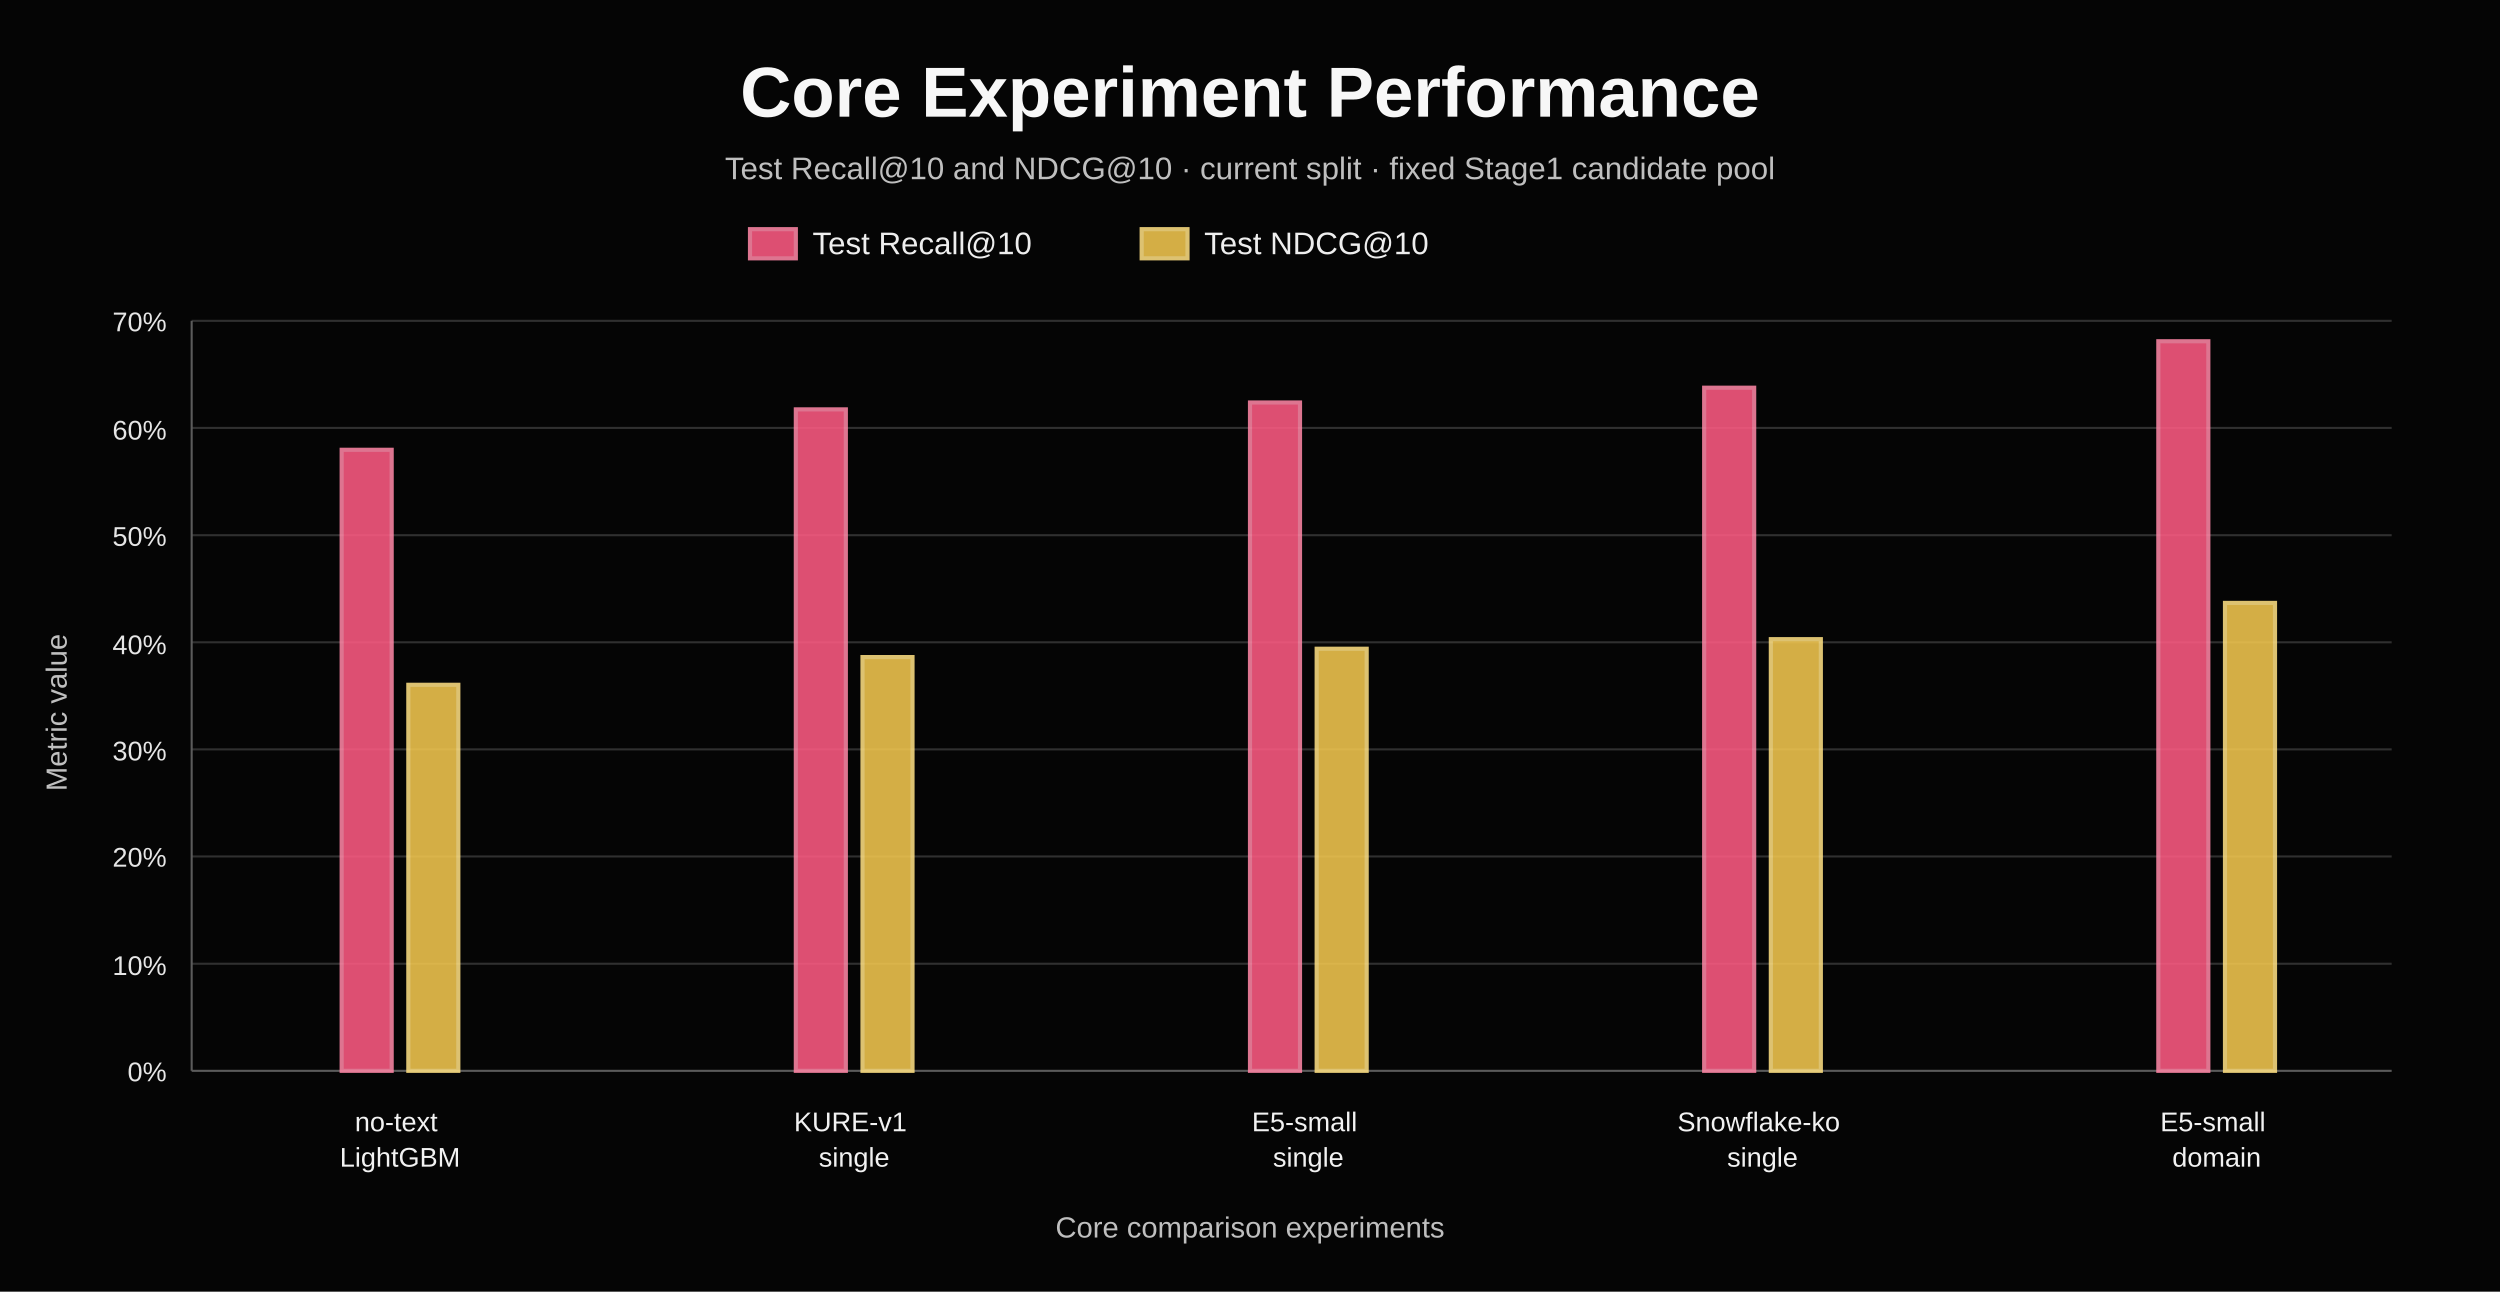
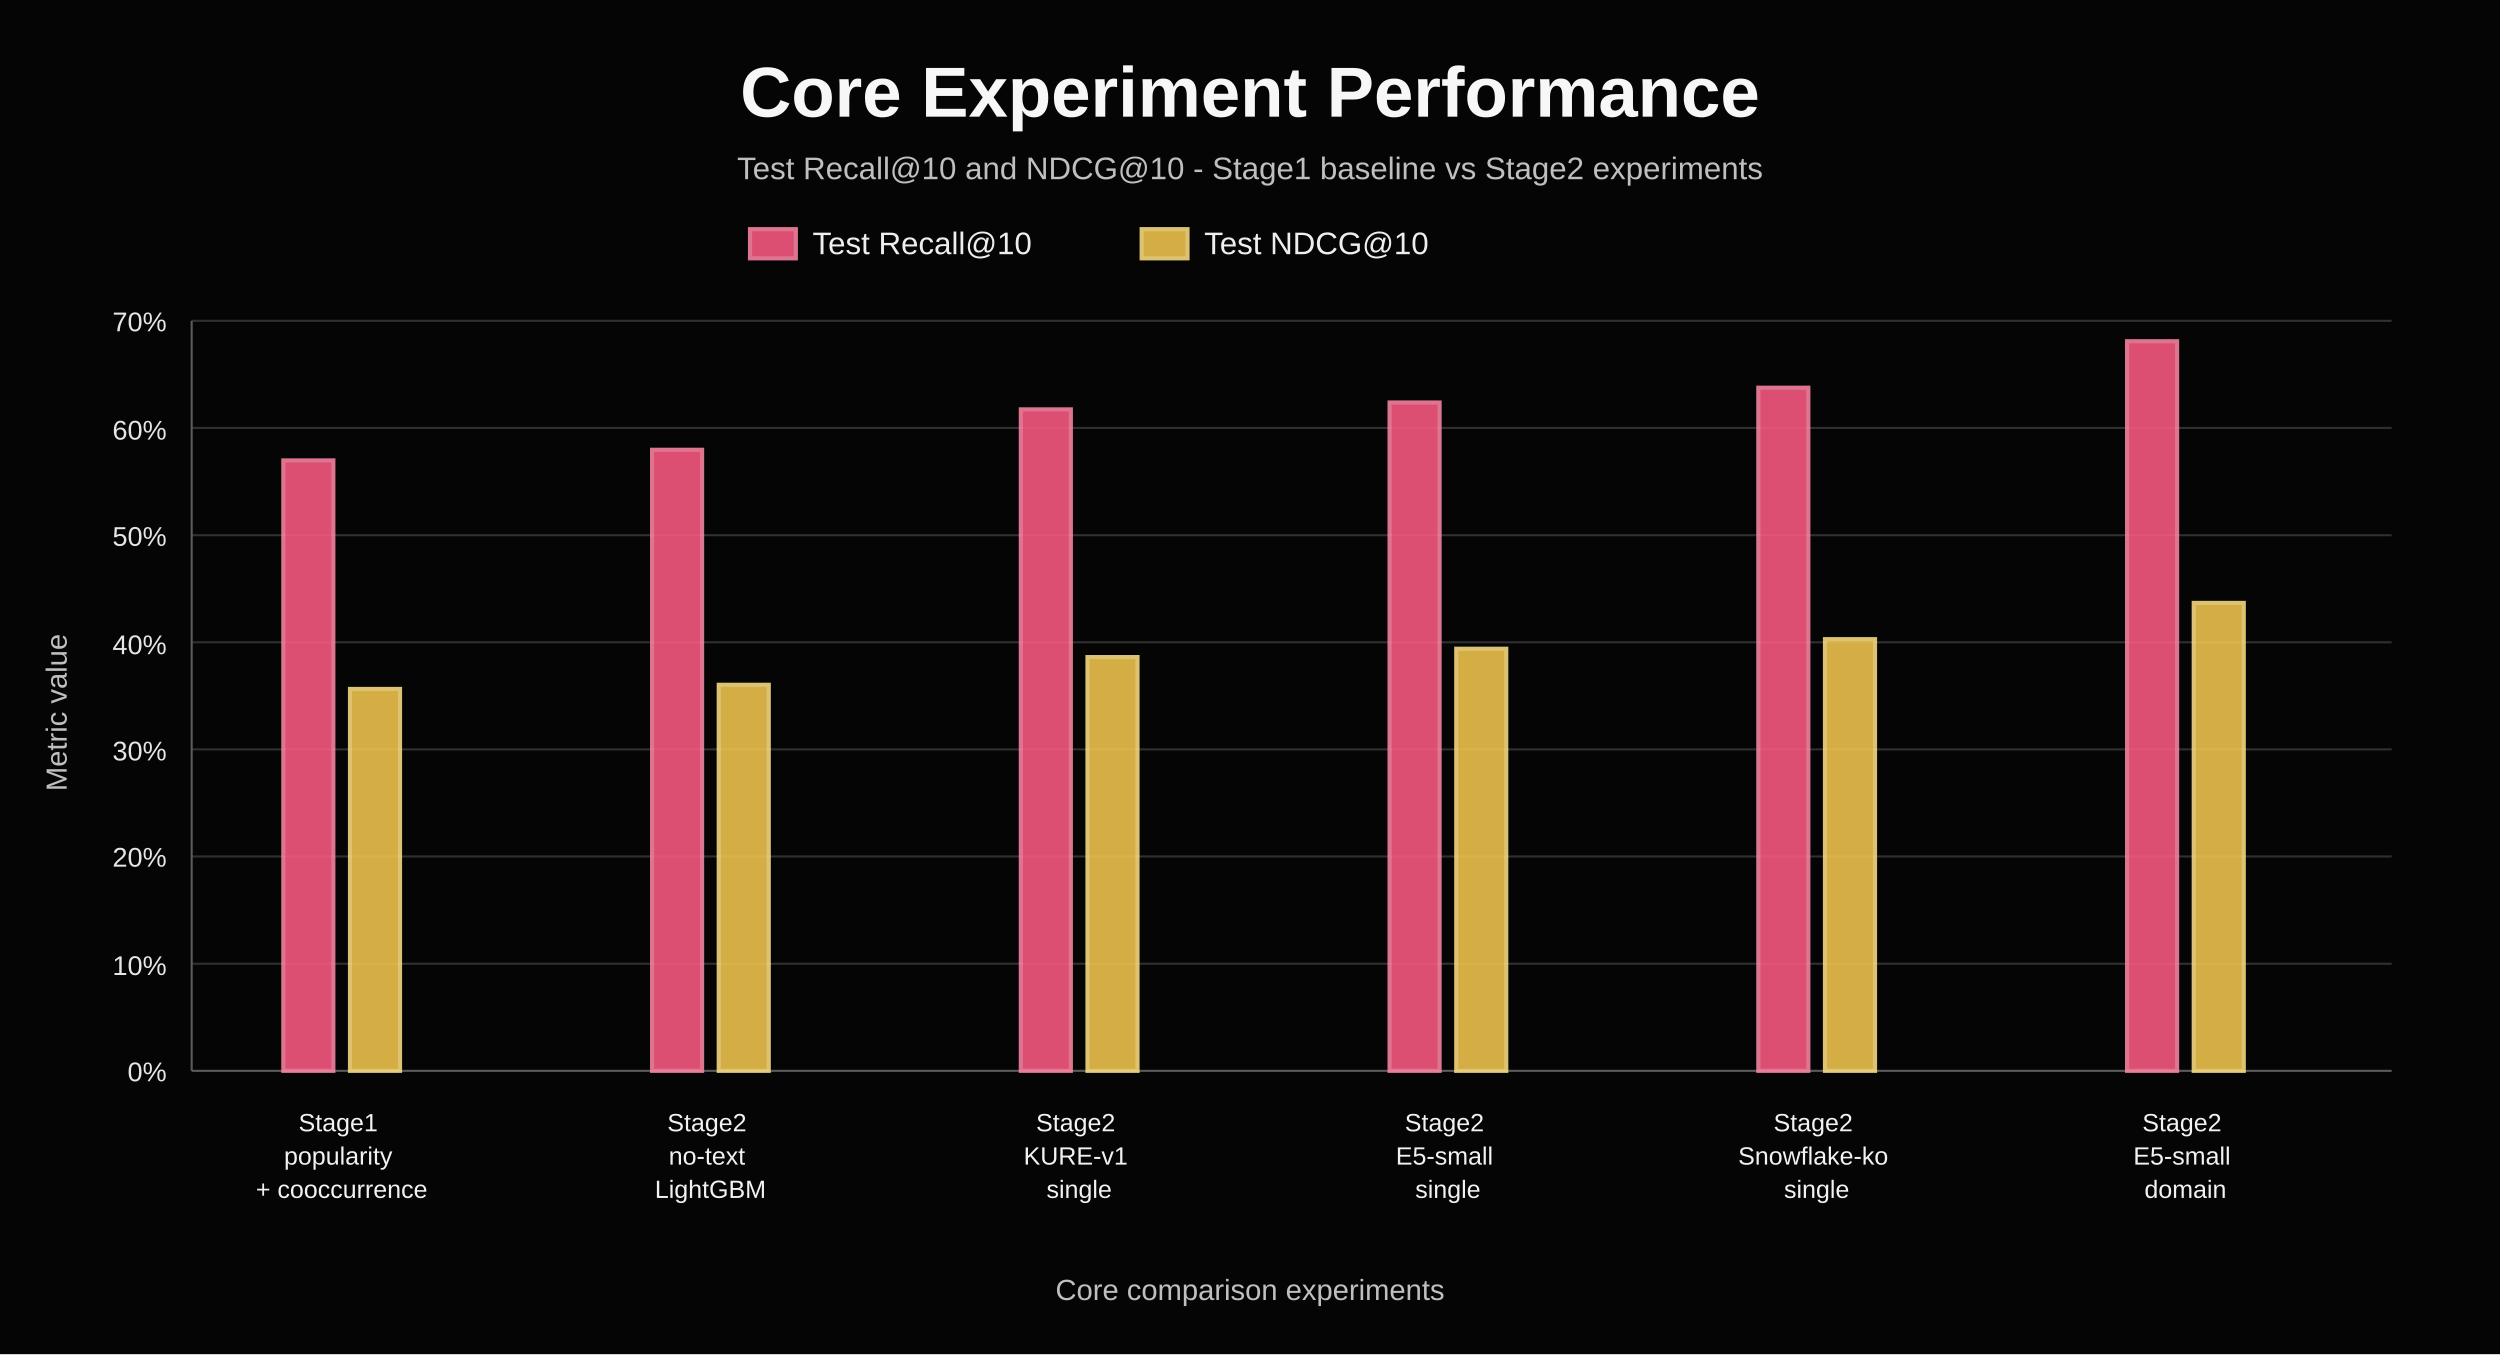
- <svg xmlns="http://www.w3.org/2000/svg" width="1200" height="620" viewBox="0 0 1200 620" role="img" aria-labelledby="title desc">
-   <rect width="1200" height="620" fill="#050505" />
+ <svg xmlns="http://www.w3.org/2000/svg" width="1200" height="650" viewBox="0 0 1200 650" role="img" aria-labelledby="title desc">
+   <rect width="1200" height="650" fill="#050505" />
  <text x="600" y="56" fill="#f7f7f7" font-family="Segoe UI, Arial, sans-serif" font-size="34" font-weight="700" text-anchor="middle">Core Experiment Performance</text>
-   <text x="600" y="86" fill="#bfbfbf" font-family="Segoe UI, Arial, sans-serif" font-size="15" text-anchor="middle">Test Recall@10 and NDCG@10 · current split · fixed Stage1 candidate pool</text>
+   <text x="600" y="86" fill="#bfbfbf" font-family="Segoe UI, Arial, sans-serif" font-size="15" text-anchor="middle">Test Recall@10 and NDCG@10 - Stage1 baseline vs Stage2 experiments</text>
  <g font-family="Segoe UI, Arial, sans-serif" font-size="15" fill="#eeeeee">
    <rect x="360" y="110" width="22" height="14" fill="#ff5a83" opacity="0.86" stroke="#ff86a6" stroke-width="2" />
    <text x="390" y="122">Test Recall@10</text>
    <rect x="548" y="110" width="22" height="14" fill="#f4c84f" opacity="0.86" stroke="#ffe082" stroke-width="2" />
    <text x="578" y="122">Test NDCG@10</text>
  </g>
  <g transform="translate(92,154)">
    <line x1="0" y1="360" x2="1056" y2="360" stroke="#5b5b5b" stroke-width="1" />
    <line x1="0" y1="308.6" x2="1056" y2="308.6" stroke="#303030" stroke-width="1" />
    <line x1="0" y1="257.1" x2="1056" y2="257.1" stroke="#303030" stroke-width="1" />
    <line x1="0" y1="205.7" x2="1056" y2="205.7" stroke="#303030" stroke-width="1" />
    <line x1="0" y1="154.3" x2="1056" y2="154.3" stroke="#303030" stroke-width="1" />
    <line x1="0" y1="102.9" x2="1056" y2="102.9" stroke="#303030" stroke-width="1" />
    <line x1="0" y1="51.4" x2="1056" y2="51.4" stroke="#303030" stroke-width="1" />
    <line x1="0" y1="0" x2="1056" y2="0" stroke="#303030" stroke-width="1" />
    <line x1="0" y1="0" x2="0" y2="360" stroke="#5b5b5b" stroke-width="1" />
    <g font-family="Segoe UI, Arial, sans-serif" font-size="13" fill="#e6e6e6" text-anchor="end">
      <text x="-12" y="365">0%</text>
      <text x="-12" y="314">10%</text>
      <text x="-12" y="262">20%</text>
      <text x="-12" y="211">30%</text>
      <text x="-12" y="160">40%</text>
      <text x="-12" y="108">50%</text>
      <text x="-12" y="57">60%</text>
      <text x="-12" y="5">70%</text>
    </g>
-     <g font-family="Segoe UI, Arial, sans-serif" font-size="13" fill="#f2f2f2" text-anchor="middle">
-       <g transform="translate(100,0)">
+     <g font-family="Segoe UI, Arial, sans-serif" font-size="12" fill="#f2f2f2" text-anchor="middle">
+       <g transform="translate(72,0)">
+         <rect x="-28" y="67.0" width="24" height="293.0" fill="#ff5a83" opacity="0.86" stroke="#ff86a6" stroke-width="2" />
+         <rect x="4" y="176.7" width="24" height="183.3" fill="#f4c84f" opacity="0.86" stroke="#ffe082" stroke-width="2" />
+         <text y="389">
+           <tspan x="0">Stage1</tspan>
+           <tspan x="0" dy="16">popularity</tspan>
+           <tspan x="0" dy="16">+ cooccurrence</tspan>
+         </text>
+       </g>
+       <g transform="translate(249,0)">
        <rect x="-28" y="61.9" width="24" height="298.1" fill="#ff5a83" opacity="0.86" stroke="#ff86a6" stroke-width="2" />
        <rect x="4" y="174.7" width="24" height="185.3" fill="#f4c84f" opacity="0.86" stroke="#ffe082" stroke-width="2" />
        <text y="389">
-           <tspan x="0">no-text</tspan>
-           <tspan x="0" dy="17">LightGBM</tspan>
+           <tspan x="0">Stage2</tspan>
+           <tspan x="0" dy="16">no-text</tspan>
+           <tspan x="0" dy="16">LightGBM</tspan>
        </text>
      </g>
-       <g transform="translate(318,0)">
+       <g transform="translate(426,0)">
        <rect x="-28" y="42.5" width="24" height="317.5" fill="#ff5a83" opacity="0.86" stroke="#ff86a6" stroke-width="2" />
        <rect x="4" y="161.4" width="24" height="198.6" fill="#f4c84f" opacity="0.86" stroke="#ffe082" stroke-width="2" />
        <text y="389">
-           <tspan x="0">KURE-v1</tspan>
-           <tspan x="0" dy="17">single</tspan>
+           <tspan x="0">Stage2</tspan>
+           <tspan x="0" dy="16">KURE-v1</tspan>
+           <tspan x="0" dy="16">single</tspan>
        </text>
      </g>
-       <g transform="translate(536,0)">
+       <g transform="translate(603,0)">
        <rect x="-28" y="39.2" width="24" height="320.8" fill="#ff5a83" opacity="0.86" stroke="#ff86a6" stroke-width="2" />
        <rect x="4" y="157.4" width="24" height="202.6" fill="#f4c84f" opacity="0.86" stroke="#ffe082" stroke-width="2" />
        <text y="389">
-           <tspan x="0">E5-small</tspan>
-           <tspan x="0" dy="17">single</tspan>
+           <tspan x="0">Stage2</tspan>
+           <tspan x="0" dy="16">E5-small</tspan>
+           <tspan x="0" dy="16">single</tspan>
        </text>
      </g>
-       <g transform="translate(754,0)">
+       <g transform="translate(780,0)">
        <rect x="-28" y="32.1" width="24" height="327.9" fill="#ff5a83" opacity="0.86" stroke="#ff86a6" stroke-width="2" />
        <rect x="4" y="152.8" width="24" height="207.2" fill="#f4c84f" opacity="0.86" stroke="#ffe082" stroke-width="2" />
        <text y="389">
-           <tspan x="0">Snowflake-ko</tspan>
-           <tspan x="0" dy="17">single</tspan>
+           <tspan x="0">Stage2</tspan>
+           <tspan x="0" dy="16">Snowflake-ko</tspan>
+           <tspan x="0" dy="16">single</tspan>
        </text>
      </g>
-       <g transform="translate(972,0)">
+       <g transform="translate(957,0)">
        <rect x="-28" y="9.8" width="24" height="350.2" fill="#ff5a83" opacity="0.86" stroke="#ff86a6" stroke-width="2" />
        <rect x="4" y="135.4" width="24" height="224.6" fill="#f4c84f" opacity="0.86" stroke="#ffe082" stroke-width="2" />
        <text y="389">
-           <tspan x="0">E5-small</tspan>
-           <tspan x="0" dy="17">domain</tspan>
+           <tspan x="0">Stage2</tspan>
+           <tspan x="0" dy="16">E5-small</tspan>
+           <tspan x="0" dy="16">domain</tspan>
        </text>
      </g>
    </g>
  </g>
  <g font-family="Segoe UI, Arial, sans-serif" font-size="14" fill="#bfbfbf">
    <text x="32" y="342" transform="rotate(-90 32 342)" text-anchor="middle">Metric value</text>
-     <text x="600" y="594" text-anchor="middle">Core comparison experiments</text>
+     <text x="600" y="624" text-anchor="middle">Core comparison experiments</text>
  </g>
</svg>
